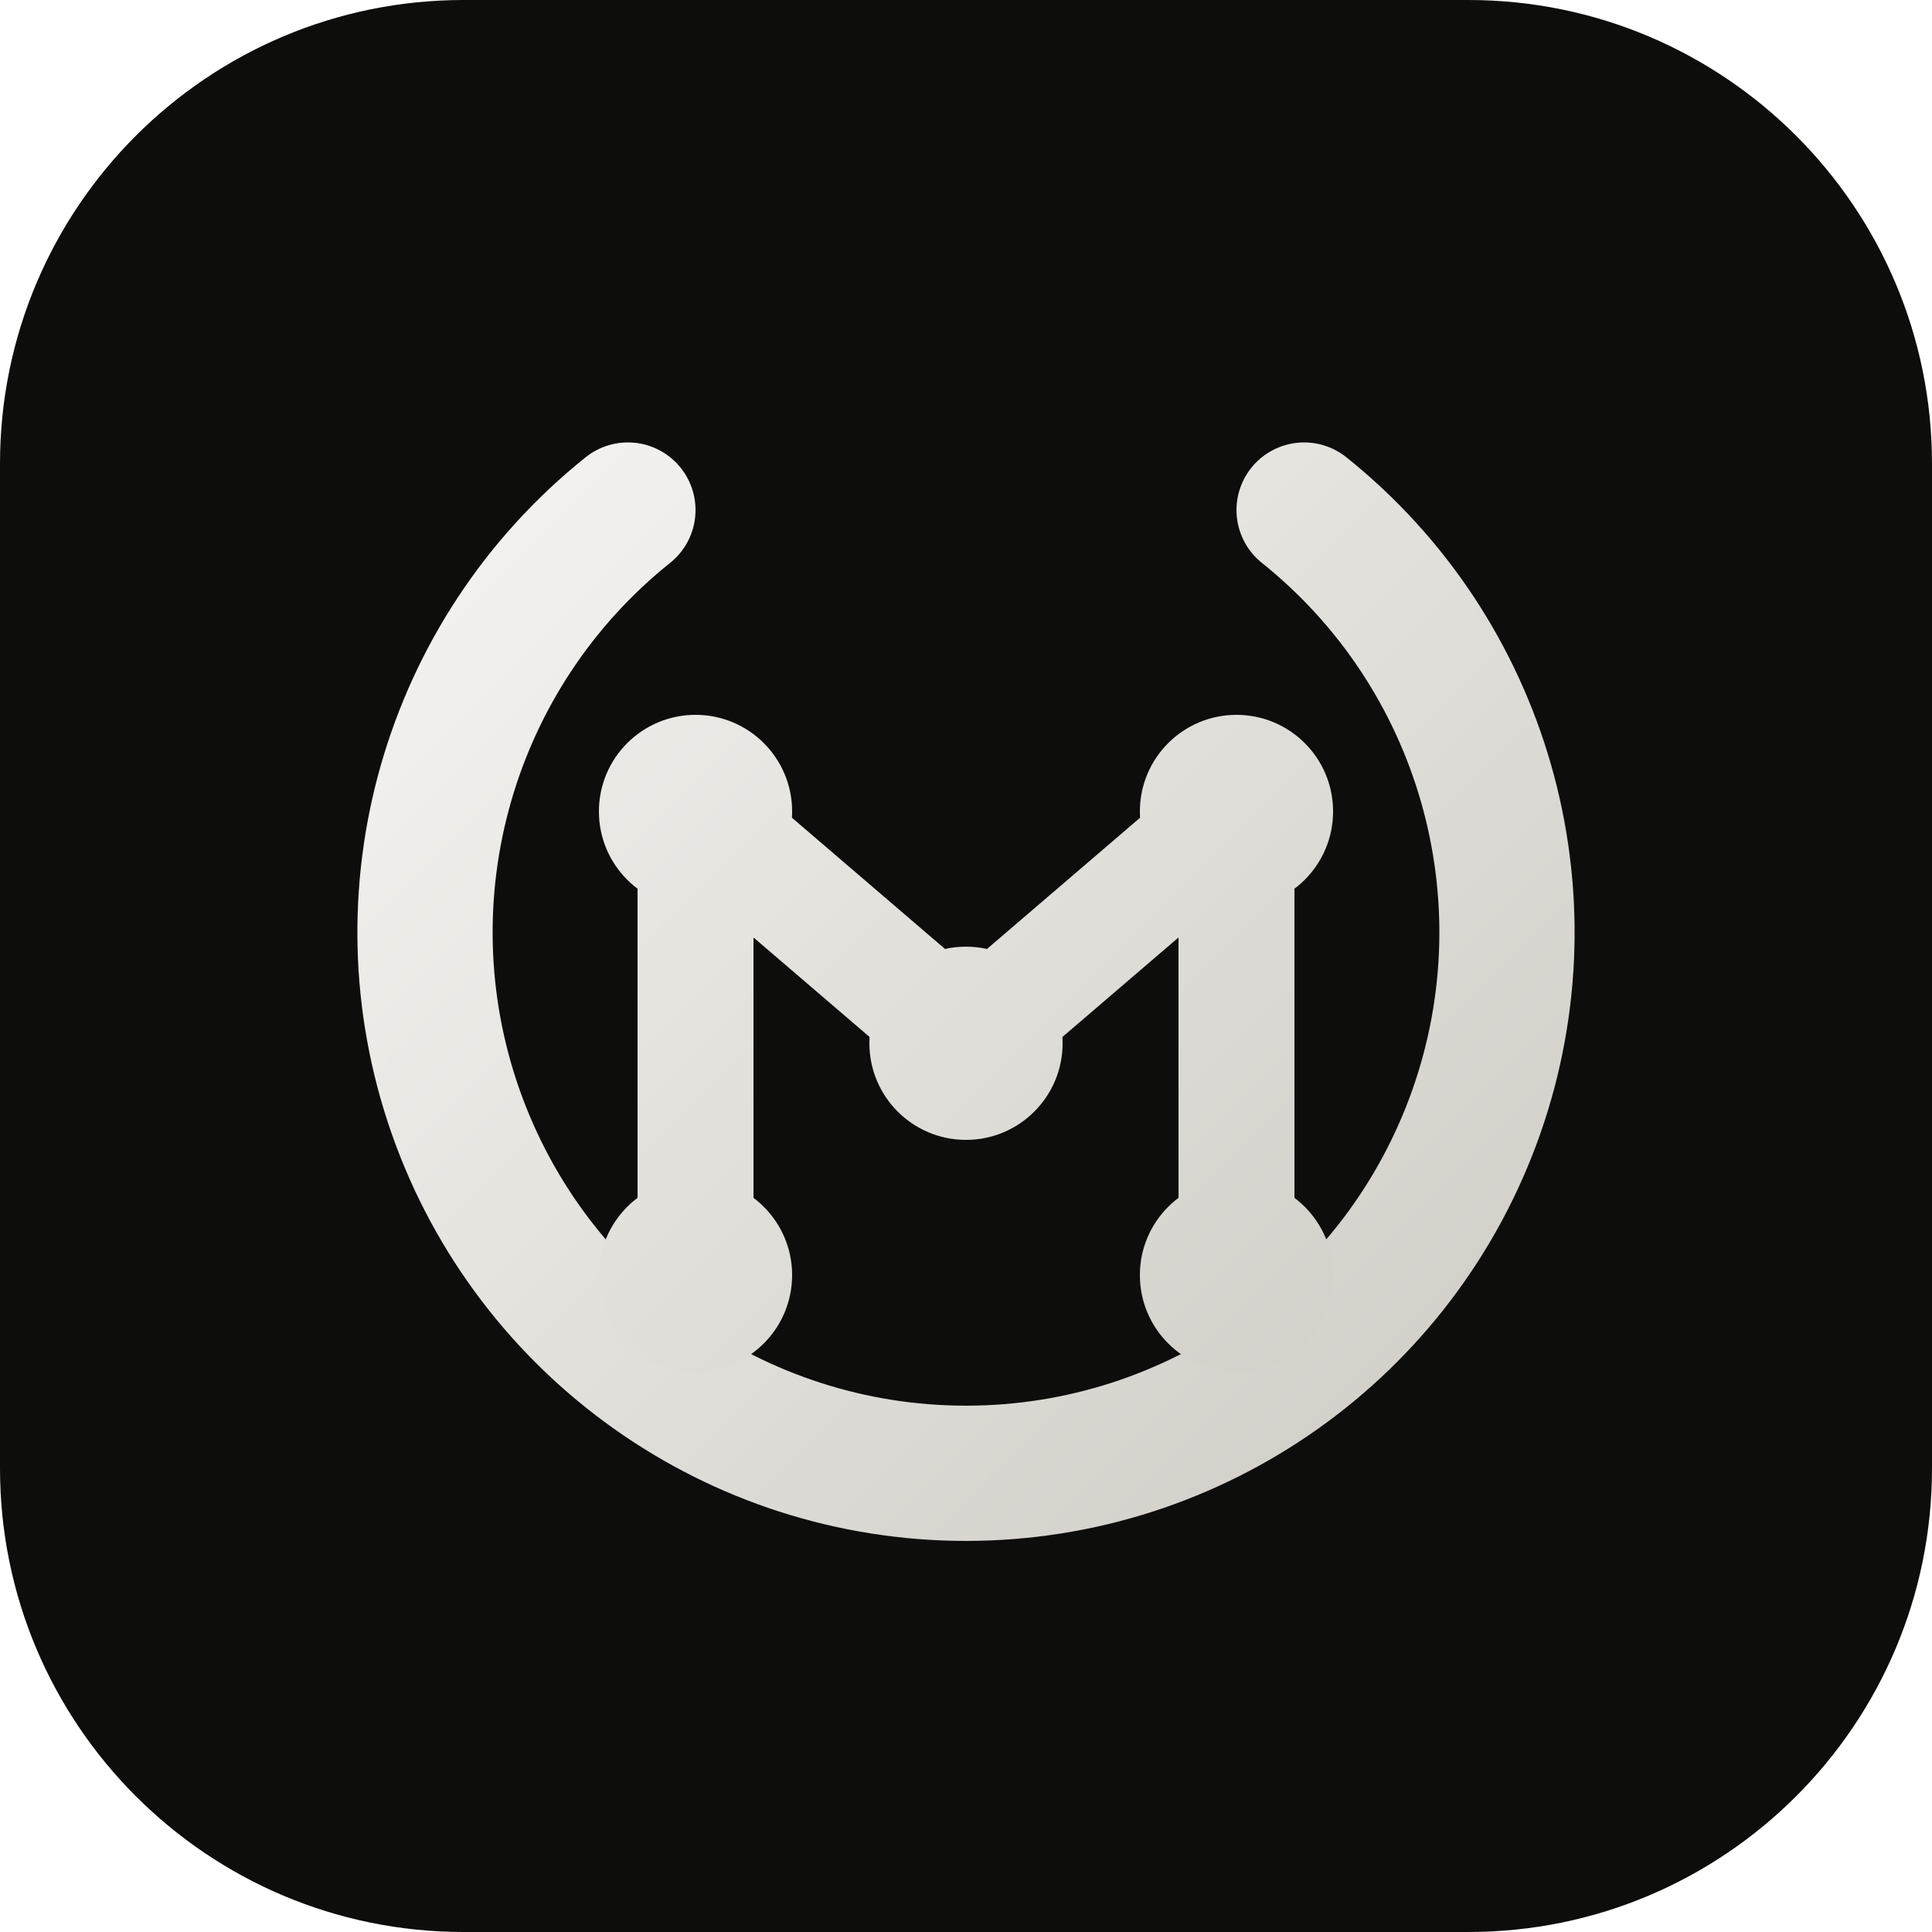
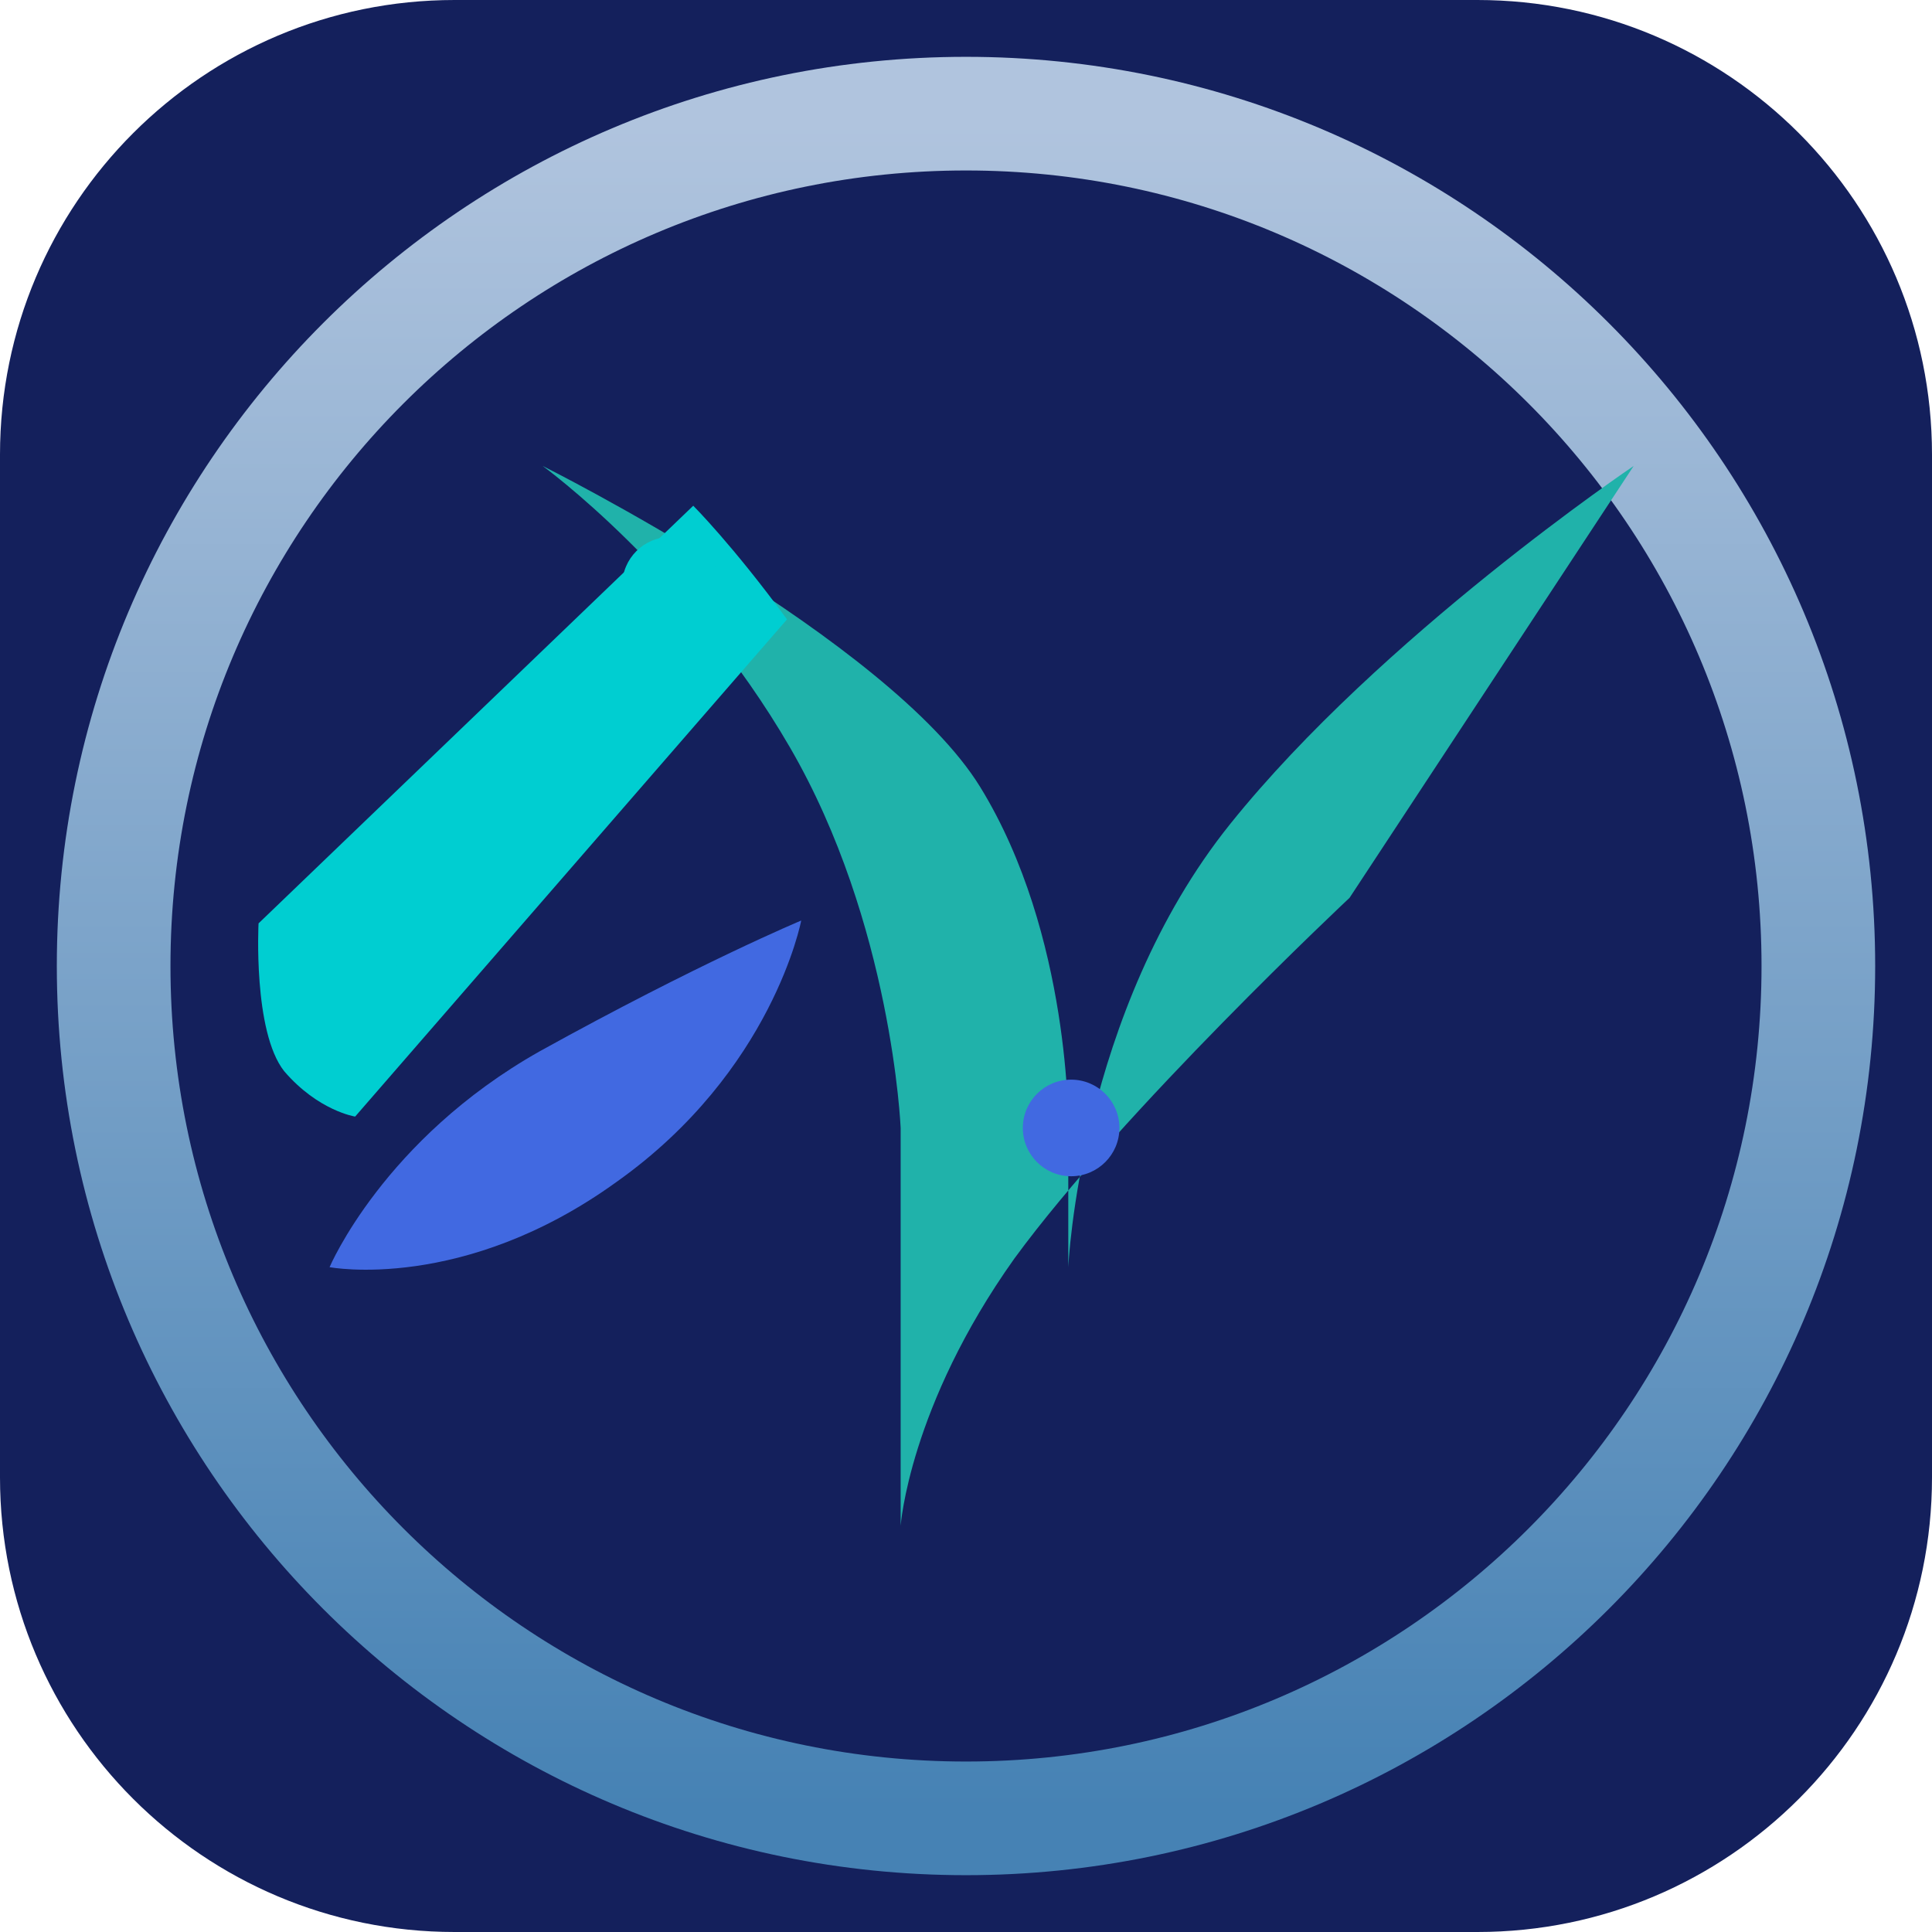
- <svg xmlns="http://www.w3.org/2000/svg" viewBox="0 0 100 100">
+ <svg xmlns="http://www.w3.org/2000/svg" viewBox="0 0 68 68">
  <defs>
-     <linearGradient id="g" x1="14" y1="14" x2="86" y2="86" gradientUnits="userSpaceOnUse">
-       <stop offset="0" stop-color="#faf9f6" />
-       <stop offset="1" stop-color="#c7c5bd" />
+     <linearGradient x1="50%" y1="0%" x2="50%" y2="100%" id="mtsFaviconRing">
+       <stop stop-color="#B0C4DE" offset="0%" />
+       <stop stop-color="#4682B4" offset="100%" />
+     </linearGradient>
+     <linearGradient x1="50%" y1="0%" x2="50%" y2="100%" id="mtsFaviconLine">
+       <stop stop-color="#00CED1" offset="0%" />
+       <stop stop-color="#4169E1" offset="100%" />
    </linearGradient>
  </defs>
-   <rect width="100" height="100" rx="24" fill="#0d0d0c" />
-   <path d="M67.5 22.4 A28 28 0 1 1 32.5 22.4" fill="none" stroke="url(#g)" stroke-width="7" stroke-linecap="round" transform="translate(0,4)" />
-   <polyline points="36,66 36,42 50,54 64,42 64,66" fill="none" stroke="url(#g)" stroke-width="6" stroke-linecap="round" stroke-linejoin="round" />
-   <circle cx="36" cy="66" r="5" fill="url(#g)" />
-   <circle cx="36" cy="42" r="5" fill="url(#g)" />
-   <circle cx="50" cy="54" r="5" fill="url(#g)" />
-   <circle cx="64" cy="42" r="5" fill="url(#g)" />
-   <circle cx="64" cy="66" r="5" fill="url(#g)" />
+   <rect width="68" height="68" rx="16" fill="#14205c" />
+   <g transform="translate(-30, 0)">
+     <circle stroke="url(#mtsFaviconRing)" stroke-width="4" cx="64" cy="34" r="30" fill="none" />
+     <path d="M49.1,16.4 C49.1,16.4 54.2,20.1 57.8,26.3 C61.4,32.5 61.7,39.7 61.7,39.7 L61.7,53.7 C61.7,53.7 62.0,49.5 65.7,44.3 C69.5,39.1 77.5,31.6 77.5,31.6 L87.5,16.4 C87.5,16.4 78.6,22.4 73.3,29.0 C68.0,35.6 67.6,44.6 67.6,44.6 L67.6,39.7 C67.6,39.7 67.7,32.9 64.5,27.7 C61.3,22.5 49.1,16.4 49.1,16.4 Z" fill="#20B2AA" />
+     <path d="M54.4,17.8 C54.4,17.8 55.8,19.2 57.7,21.8 L42.5,39.3 C42.5,39.3 41.2,39.1 40.0,37.7 C38.9,36.3 39.1,32.5 39.1,32.5 L54.4,17.8 Z" fill="#00CED1" />
+     <path d="M58.2,32.4 C58.2,32.4 57.2,37.7 51.7,41.6 C46.3,45.5 41.6,44.6 41.6,44.6 C41.6,44.6 43.5,40.1 49.0,37.0 C54.6,33.9 58.2,32.4 58.2,32.4 Z" fill="#4169E1" />
+     <circle fill="#00CED1" cx="53.6" cy="20.6" r="1.7" />
+     <circle fill="#00CED1" cx="43.0" cy="31.5" r="1.7" />
+     <circle fill="#00CED1" cx="43.0" cy="35.4" r="1.7" />
+     <circle fill="#4169E1" cx="67.7" cy="39.7" r="1.7" />
+   </g>
</svg>
